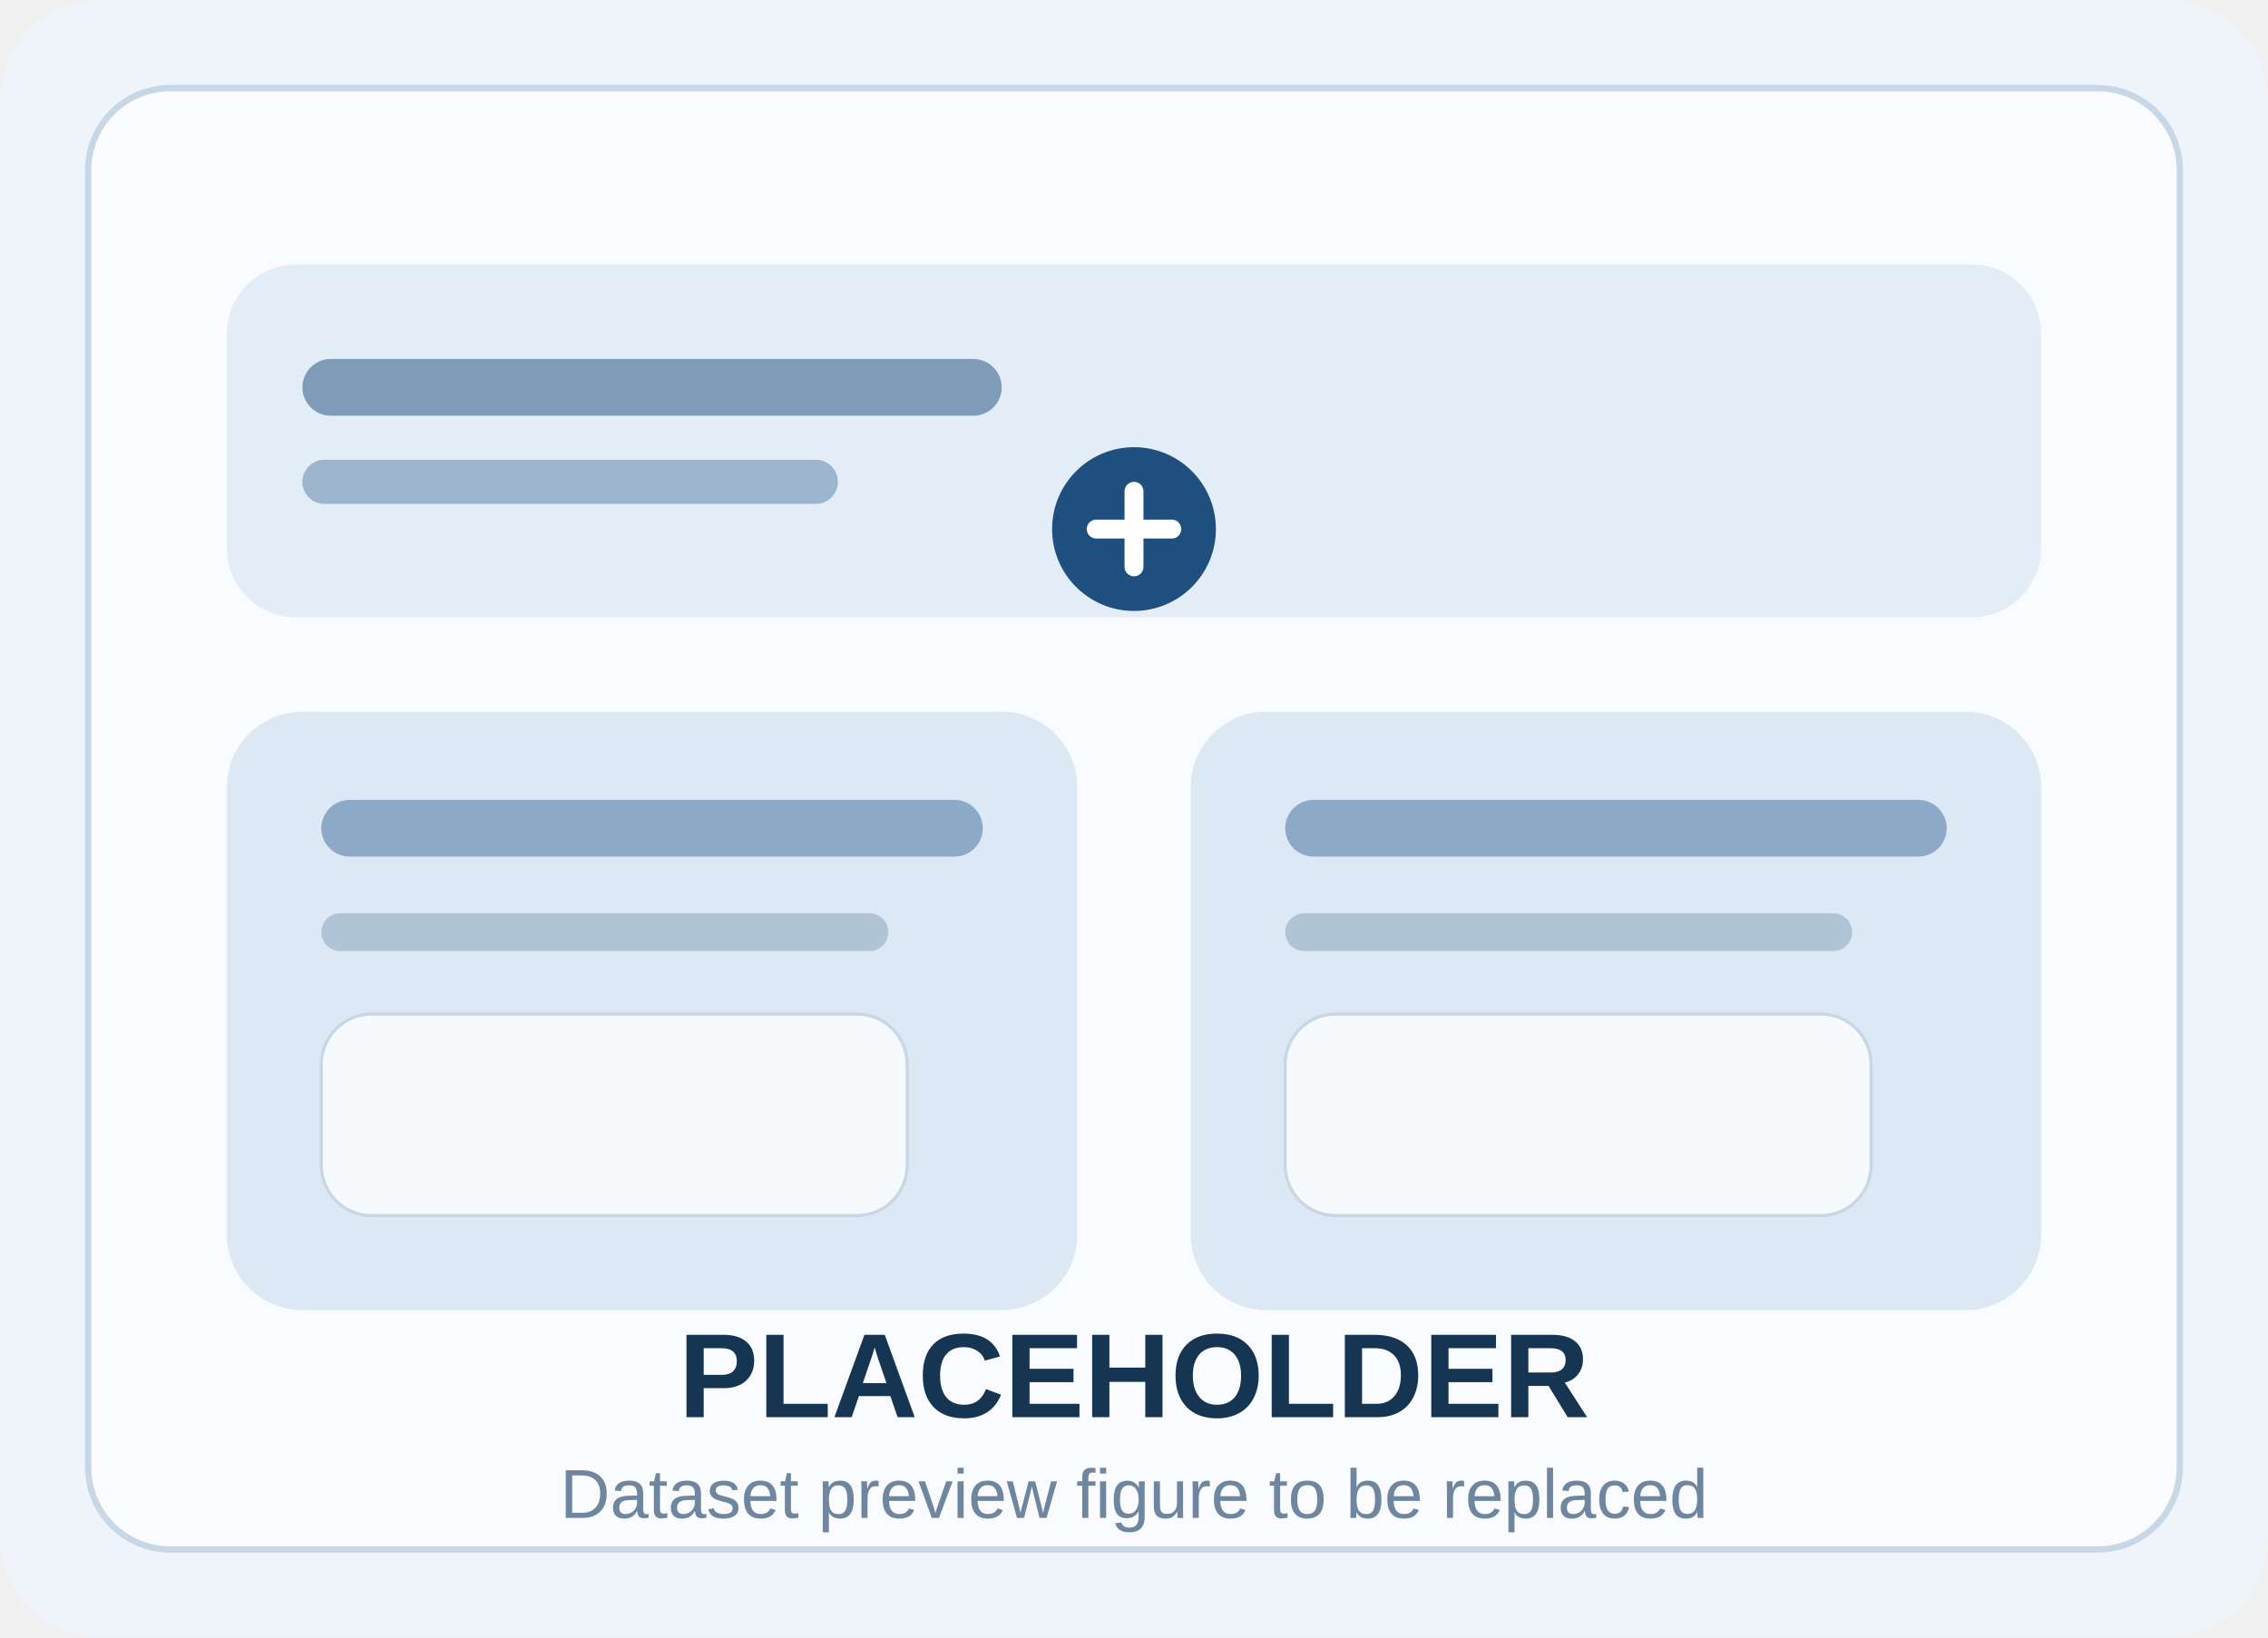
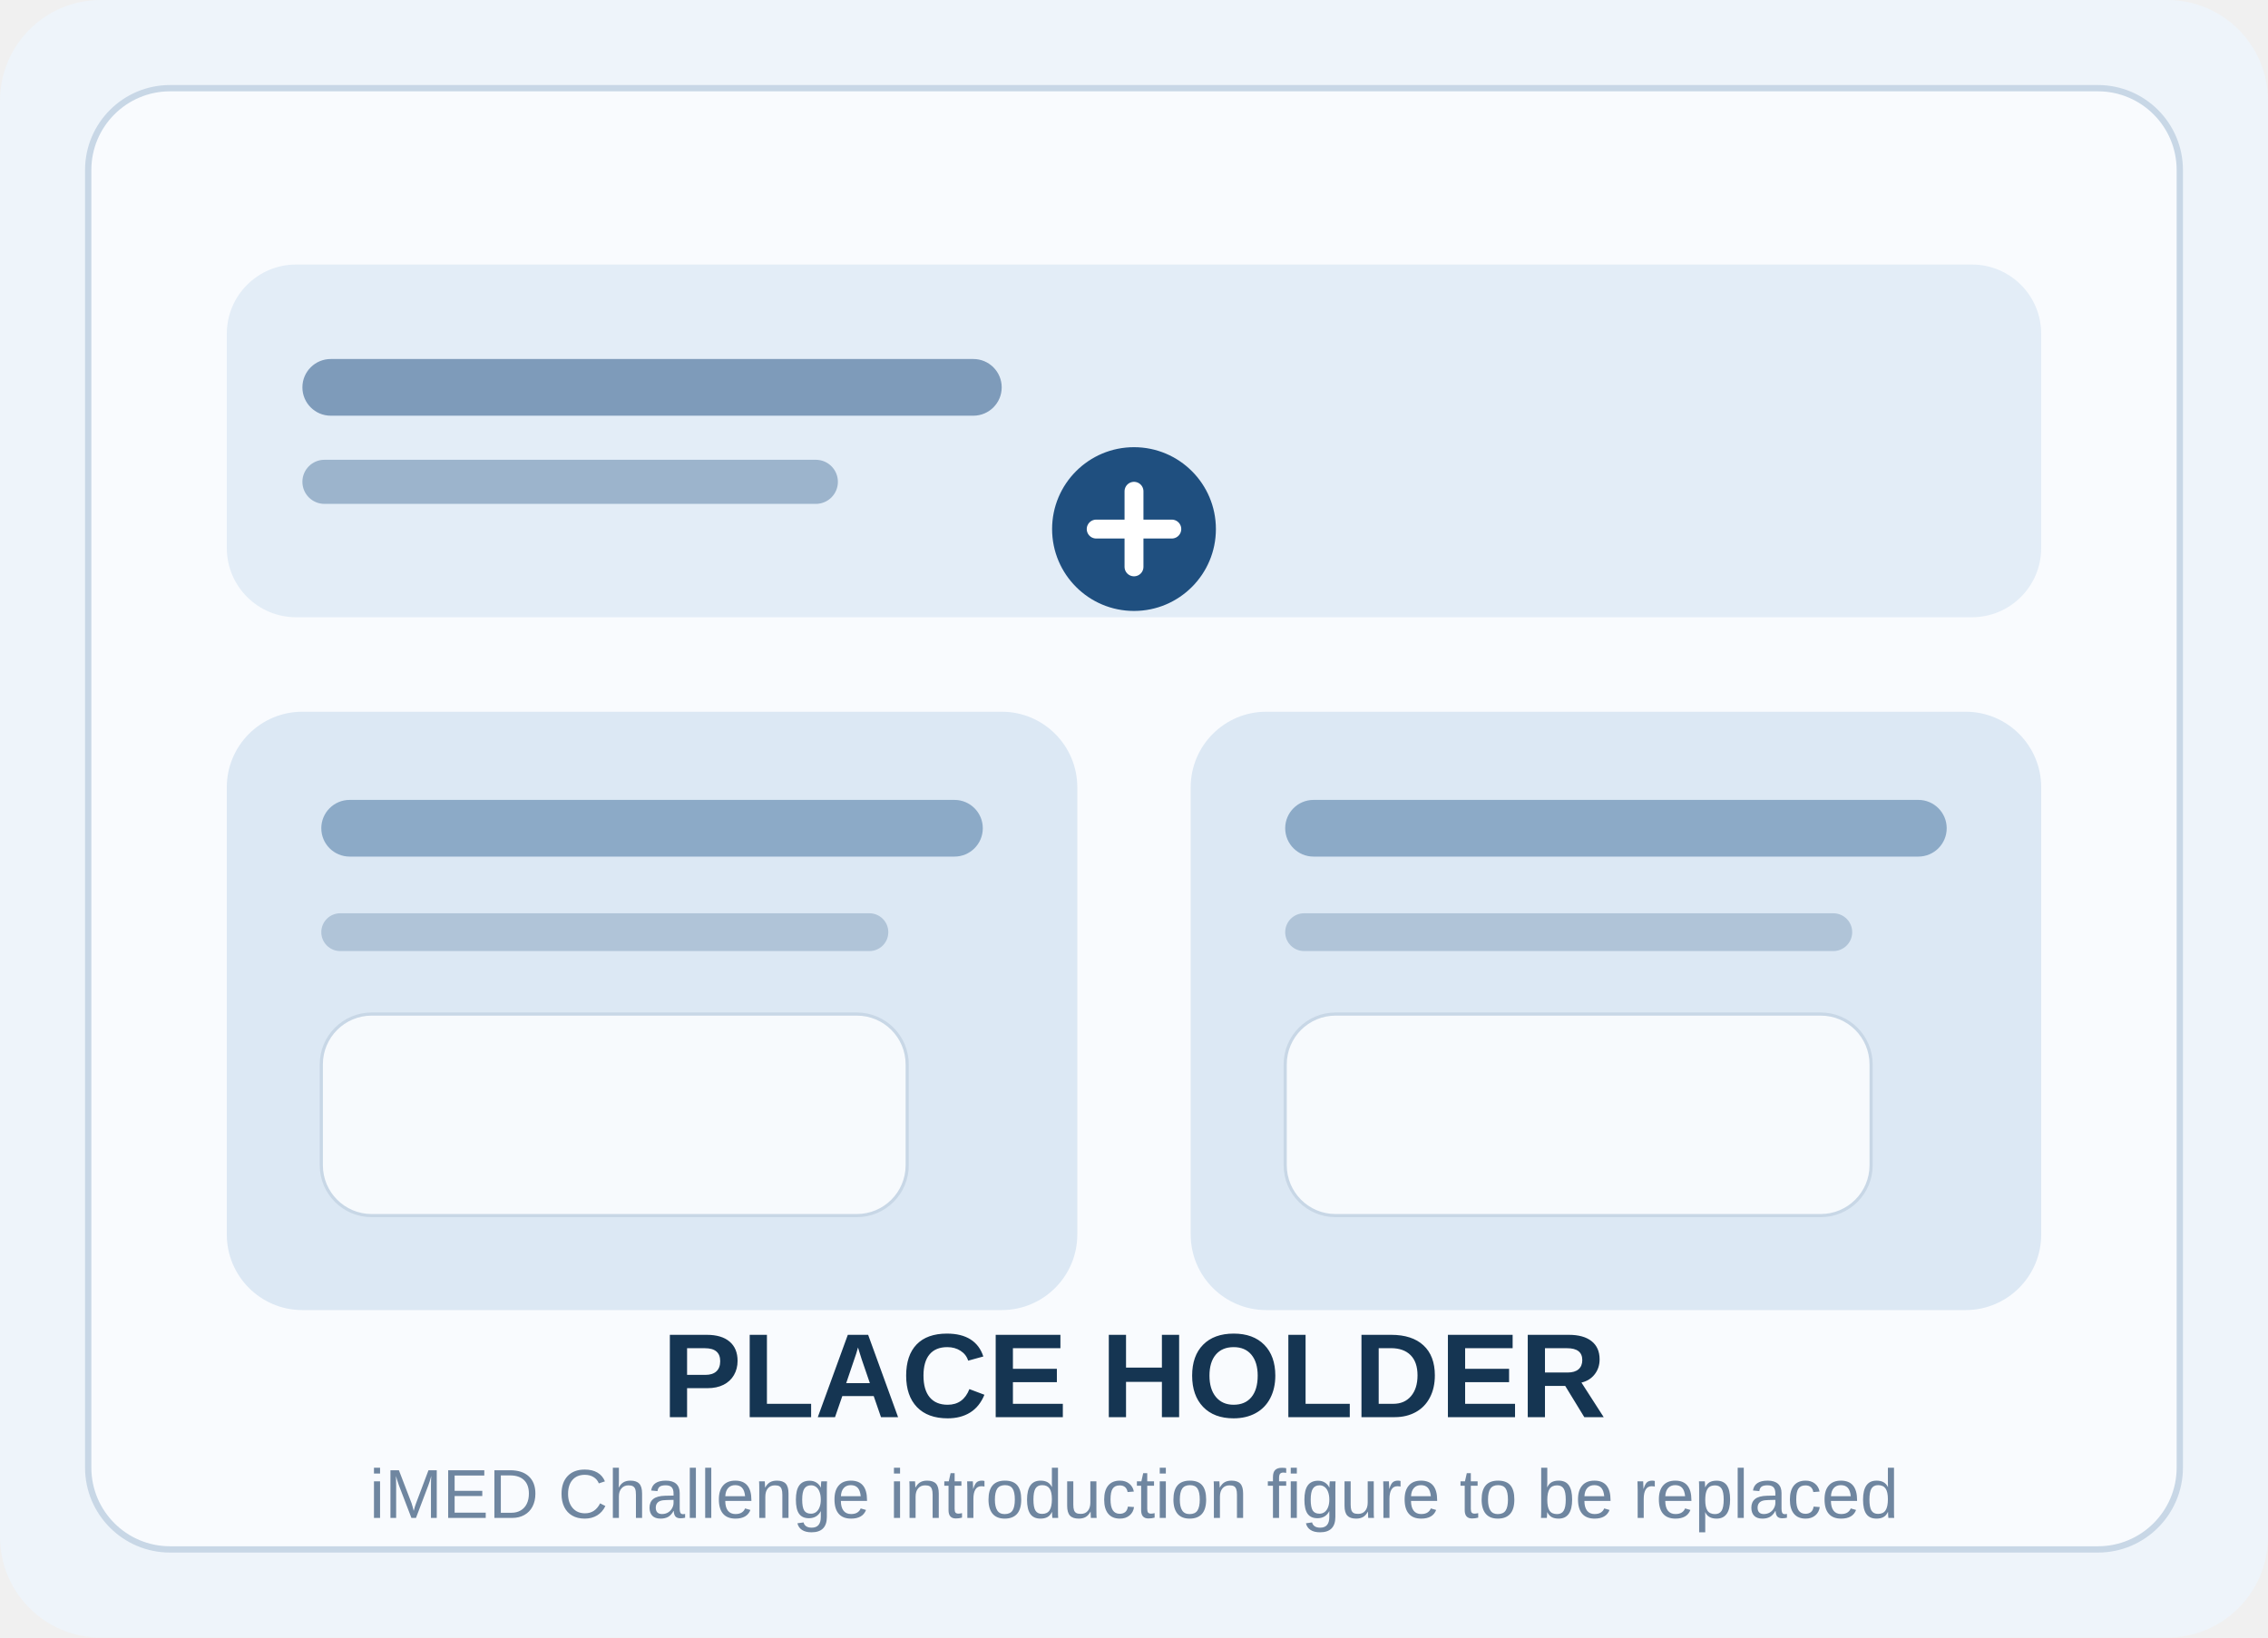
<svg xmlns="http://www.w3.org/2000/svg" width="720" height="520" viewBox="0 0 720 520" fill="none">
  <rect width="720" height="520" rx="32" fill="#EEF4FA" />
  <rect x="28" y="28" width="664" height="464" rx="26" fill="#F9FBFE" stroke="#C8D7E6" stroke-width="2" />
  <rect x="72" y="84" width="576" height="112" rx="22" fill="#E3EDF7" />
  <rect x="96" y="114" width="222" height="18" rx="9" fill="#7E9BBA" />
  <rect x="96" y="146" width="170" height="14" rx="7" fill="#9CB4CC" />
  <rect x="72" y="226" width="270" height="190" rx="24" fill="#DCE8F4" />
  <rect x="378" y="226" width="270" height="190" rx="24" fill="#DCE8F4" />
  <rect x="102" y="254" width="210" height="18" rx="9" fill="#8CAAC7" />
  <rect x="408" y="254" width="210" height="18" rx="9" fill="#8CAAC7" />
  <rect x="102" y="290" width="180" height="12" rx="6" fill="#B0C4D8" />
  <rect x="408" y="290" width="180" height="12" rx="6" fill="#B0C4D8" />
  <rect x="102" y="322" width="186" height="64" rx="16" fill="#F7FAFD" stroke="#C8D7E6" />
  <rect x="408" y="322" width="186" height="64" rx="16" fill="#F7FAFD" stroke="#C8D7E6" />
  <circle cx="360" cy="168" r="26" fill="#1F4F7F" />
  <path d="M348 168H372" stroke="white" stroke-width="6" stroke-linecap="round" />
  <path d="M360 156V180" stroke="white" stroke-width="6" stroke-linecap="round" />
-   <text x="360" y="450" text-anchor="middle" fill="#153552" font-family="Arial, sans-serif" font-size="38" font-weight="700">PLACEHOLDER</text>
-   <text x="360" y="482" text-anchor="middle" fill="#6F86A0" font-family="Arial, sans-serif" font-size="22">Dataset preview figure to be replaced</text>
+   <text x="360" y="450" text-anchor="middle" fill="#153552" font-family="Arial, sans-serif" font-size="38" font-weight="700">PLACE HOLDER</text>
+   <text x="360" y="482" text-anchor="middle" fill="#6F86A0" font-family="Arial, sans-serif" font-size="22">iMED Challenge introduction figure to be replaced</text>
</svg>
